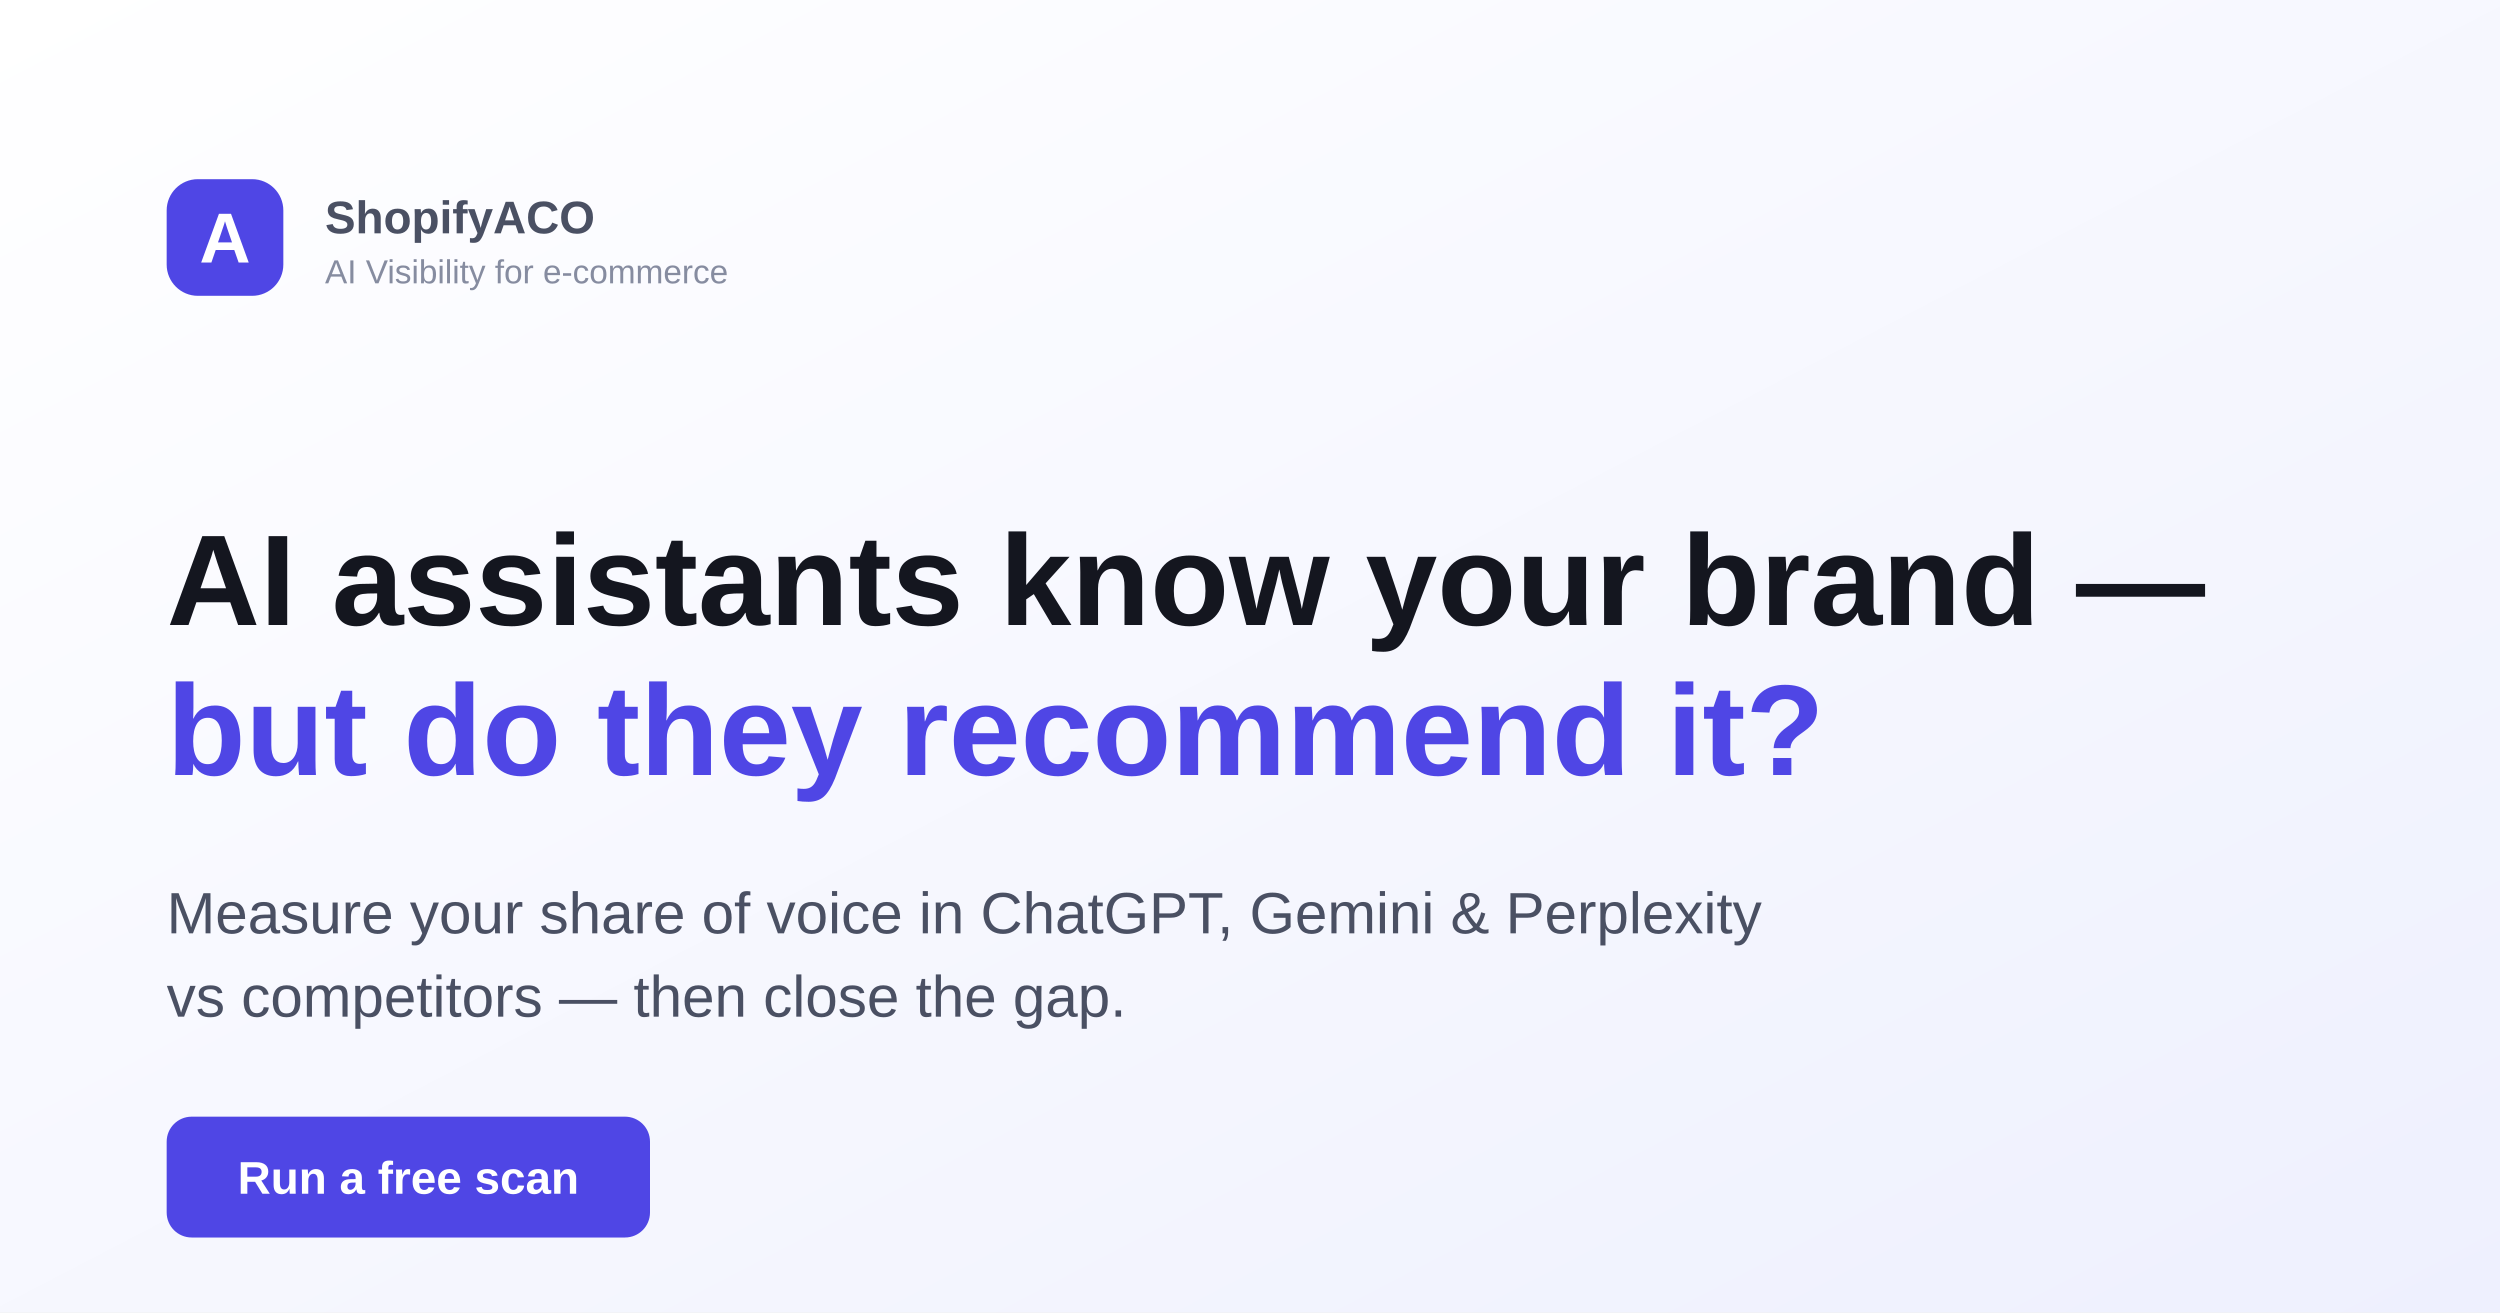
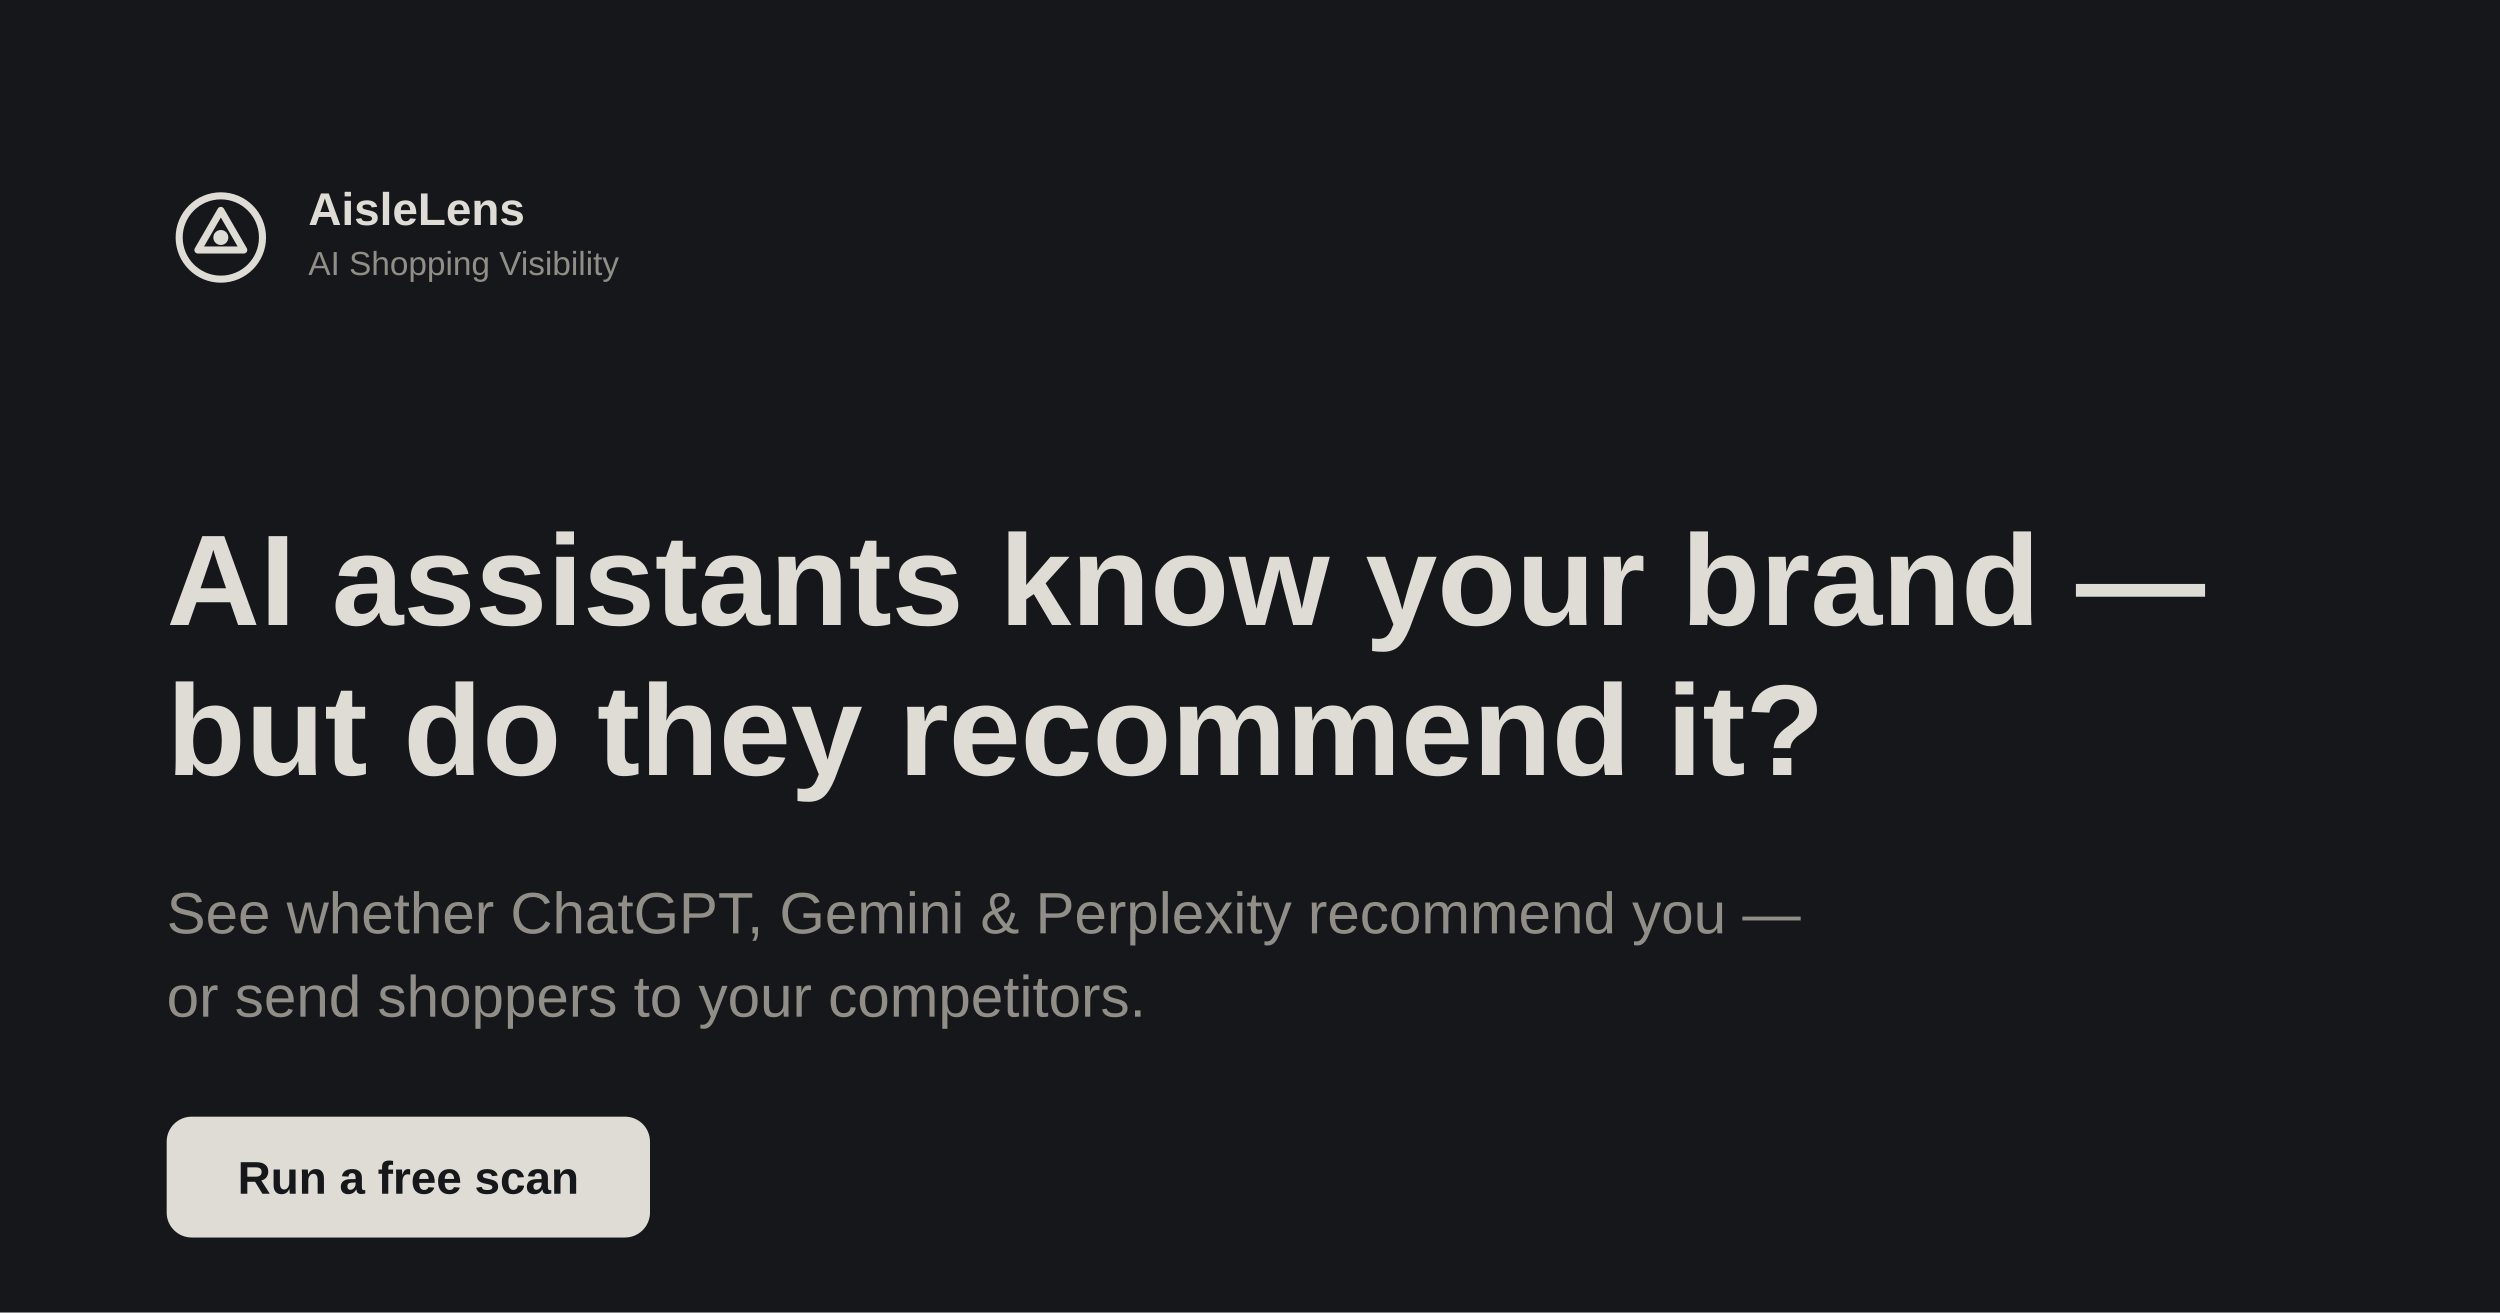
<svg xmlns="http://www.w3.org/2000/svg" width="1200" height="630" viewBox="0 0 1200 630">
-   <defs>
-     <linearGradient id="bg" x1="0" y1="0" x2="1" y2="1">
-       <stop offset="0" stop-color="#ffffff" />
-       <stop offset="1" stop-color="#eef0fe" />
-     </linearGradient>
-   </defs>
-   <rect width="1200" height="630" fill="url(#bg)" />
+   <rect width="1200" height="630" fill="#16171b" />
  <g transform="translate(80,86)">
-     <rect width="56" height="56" rx="15" fill="#4f46e5" />
-     <text x="28" y="40" font-size="34" fill="#fff" text-anchor="middle" font-family="Arial, sans-serif" font-weight="bold">A</text>
-     <text x="76" y="26" font-size="22" fill="#4a5063" font-family="Arial, sans-serif" font-weight="bold">ShopifyACO</text>
-     <text x="76" y="50" font-size="16" fill="#868ca0" font-family="Arial, sans-serif">AI Visibility for e-commerce</text>
+     <g transform="translate(0,2)" fill="none" stroke="#dedcd5" stroke-width="3.4" stroke-linejoin="round" stroke-linecap="round">
+       <circle cx="26" cy="26" r="20" />
+       <path d="M26 13 L37 32 L15 32 Z" />
+       <circle cx="26" cy="26" r="3.6" fill="#dedcd5" stroke="none" />
+     </g>
+     <text x="68" y="22" font-size="22" fill="#dedcd5" font-family="Arial, sans-serif" font-weight="bold">AisleLens</text>
+     <text x="68" y="46" font-size="16" fill="#908e87" font-family="Arial, sans-serif">AI Shopping Visibility</text>
  </g>
-   <text x="80" y="300" font-size="62" fill="#14161f" font-family="Arial, sans-serif" font-weight="bold">AI assistants know your brand —</text>
-   <text x="80" y="372" font-size="62" fill="#4f46e5" font-family="Arial, sans-serif" font-weight="bold">but do they recommend it?</text>
-   <text x="80" y="448" font-size="28" fill="#4a5063" font-family="Arial, sans-serif">Measure your share of voice in ChatGPT, Gemini &amp; Perplexity</text>
-   <text x="80" y="488" font-size="28" fill="#4a5063" font-family="Arial, sans-serif">vs competitors — then close the gap.</text>
+   <text x="80" y="300" font-size="62" fill="#dedcd5" font-family="Arial, sans-serif" font-weight="bold">AI assistants know your brand —</text>
+   <text x="80" y="372" font-size="62" fill="#dedcd5" font-family="Arial, sans-serif" font-weight="bold">but do they recommend it?</text>
+   <text x="80" y="448" font-size="28" fill="#908e87" font-family="Arial, sans-serif">See whether ChatGPT, Gemini &amp; Perplexity recommend you —</text>
+   <text x="80" y="488" font-size="28" fill="#908e87" font-family="Arial, sans-serif">or send shoppers to your competitors.</text>
  <g transform="translate(80,536)">
-     <rect width="232" height="58" rx="12" fill="#4f46e5" />
-     <text x="116" y="37" font-size="22" fill="#fff" text-anchor="middle" font-family="Arial, sans-serif" font-weight="bold">Run a free scan</text>
+     <rect width="232" height="58" rx="12" fill="#dedcd5" />
+     <text x="116" y="37" font-size="22" fill="#16171b" text-anchor="middle" font-family="Arial, sans-serif" font-weight="bold">Run a free scan</text>
  </g>
</svg>
